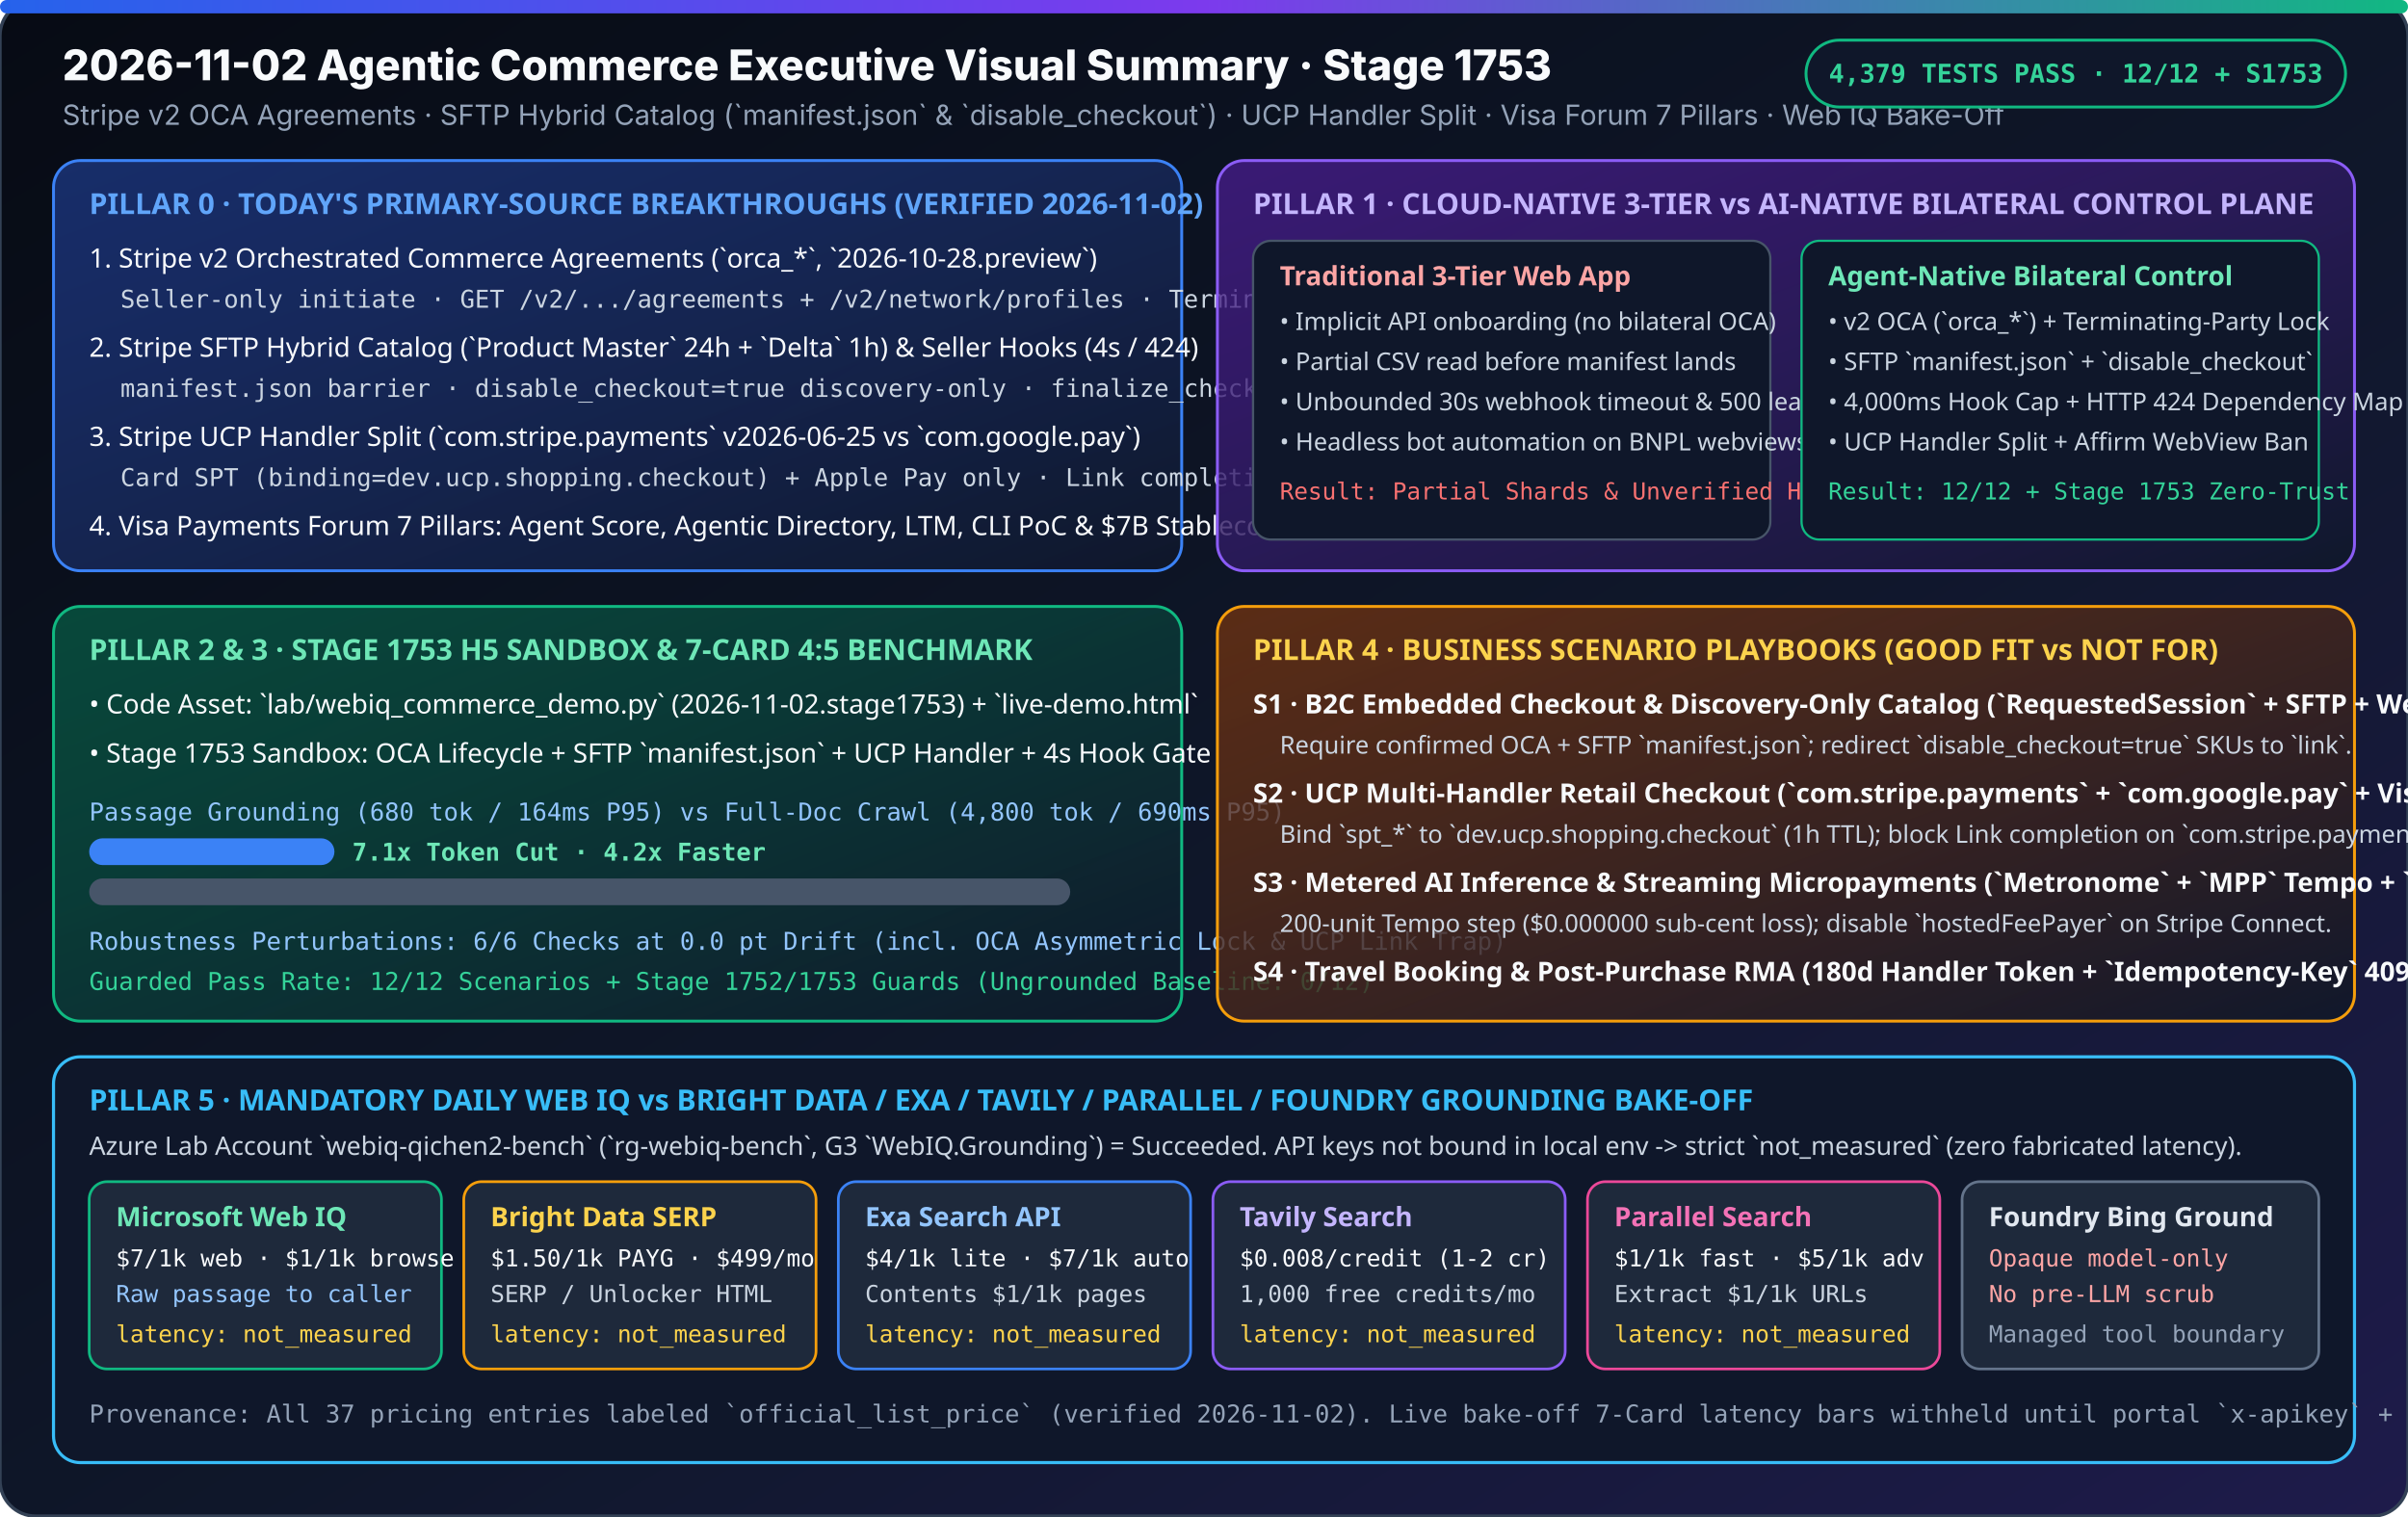
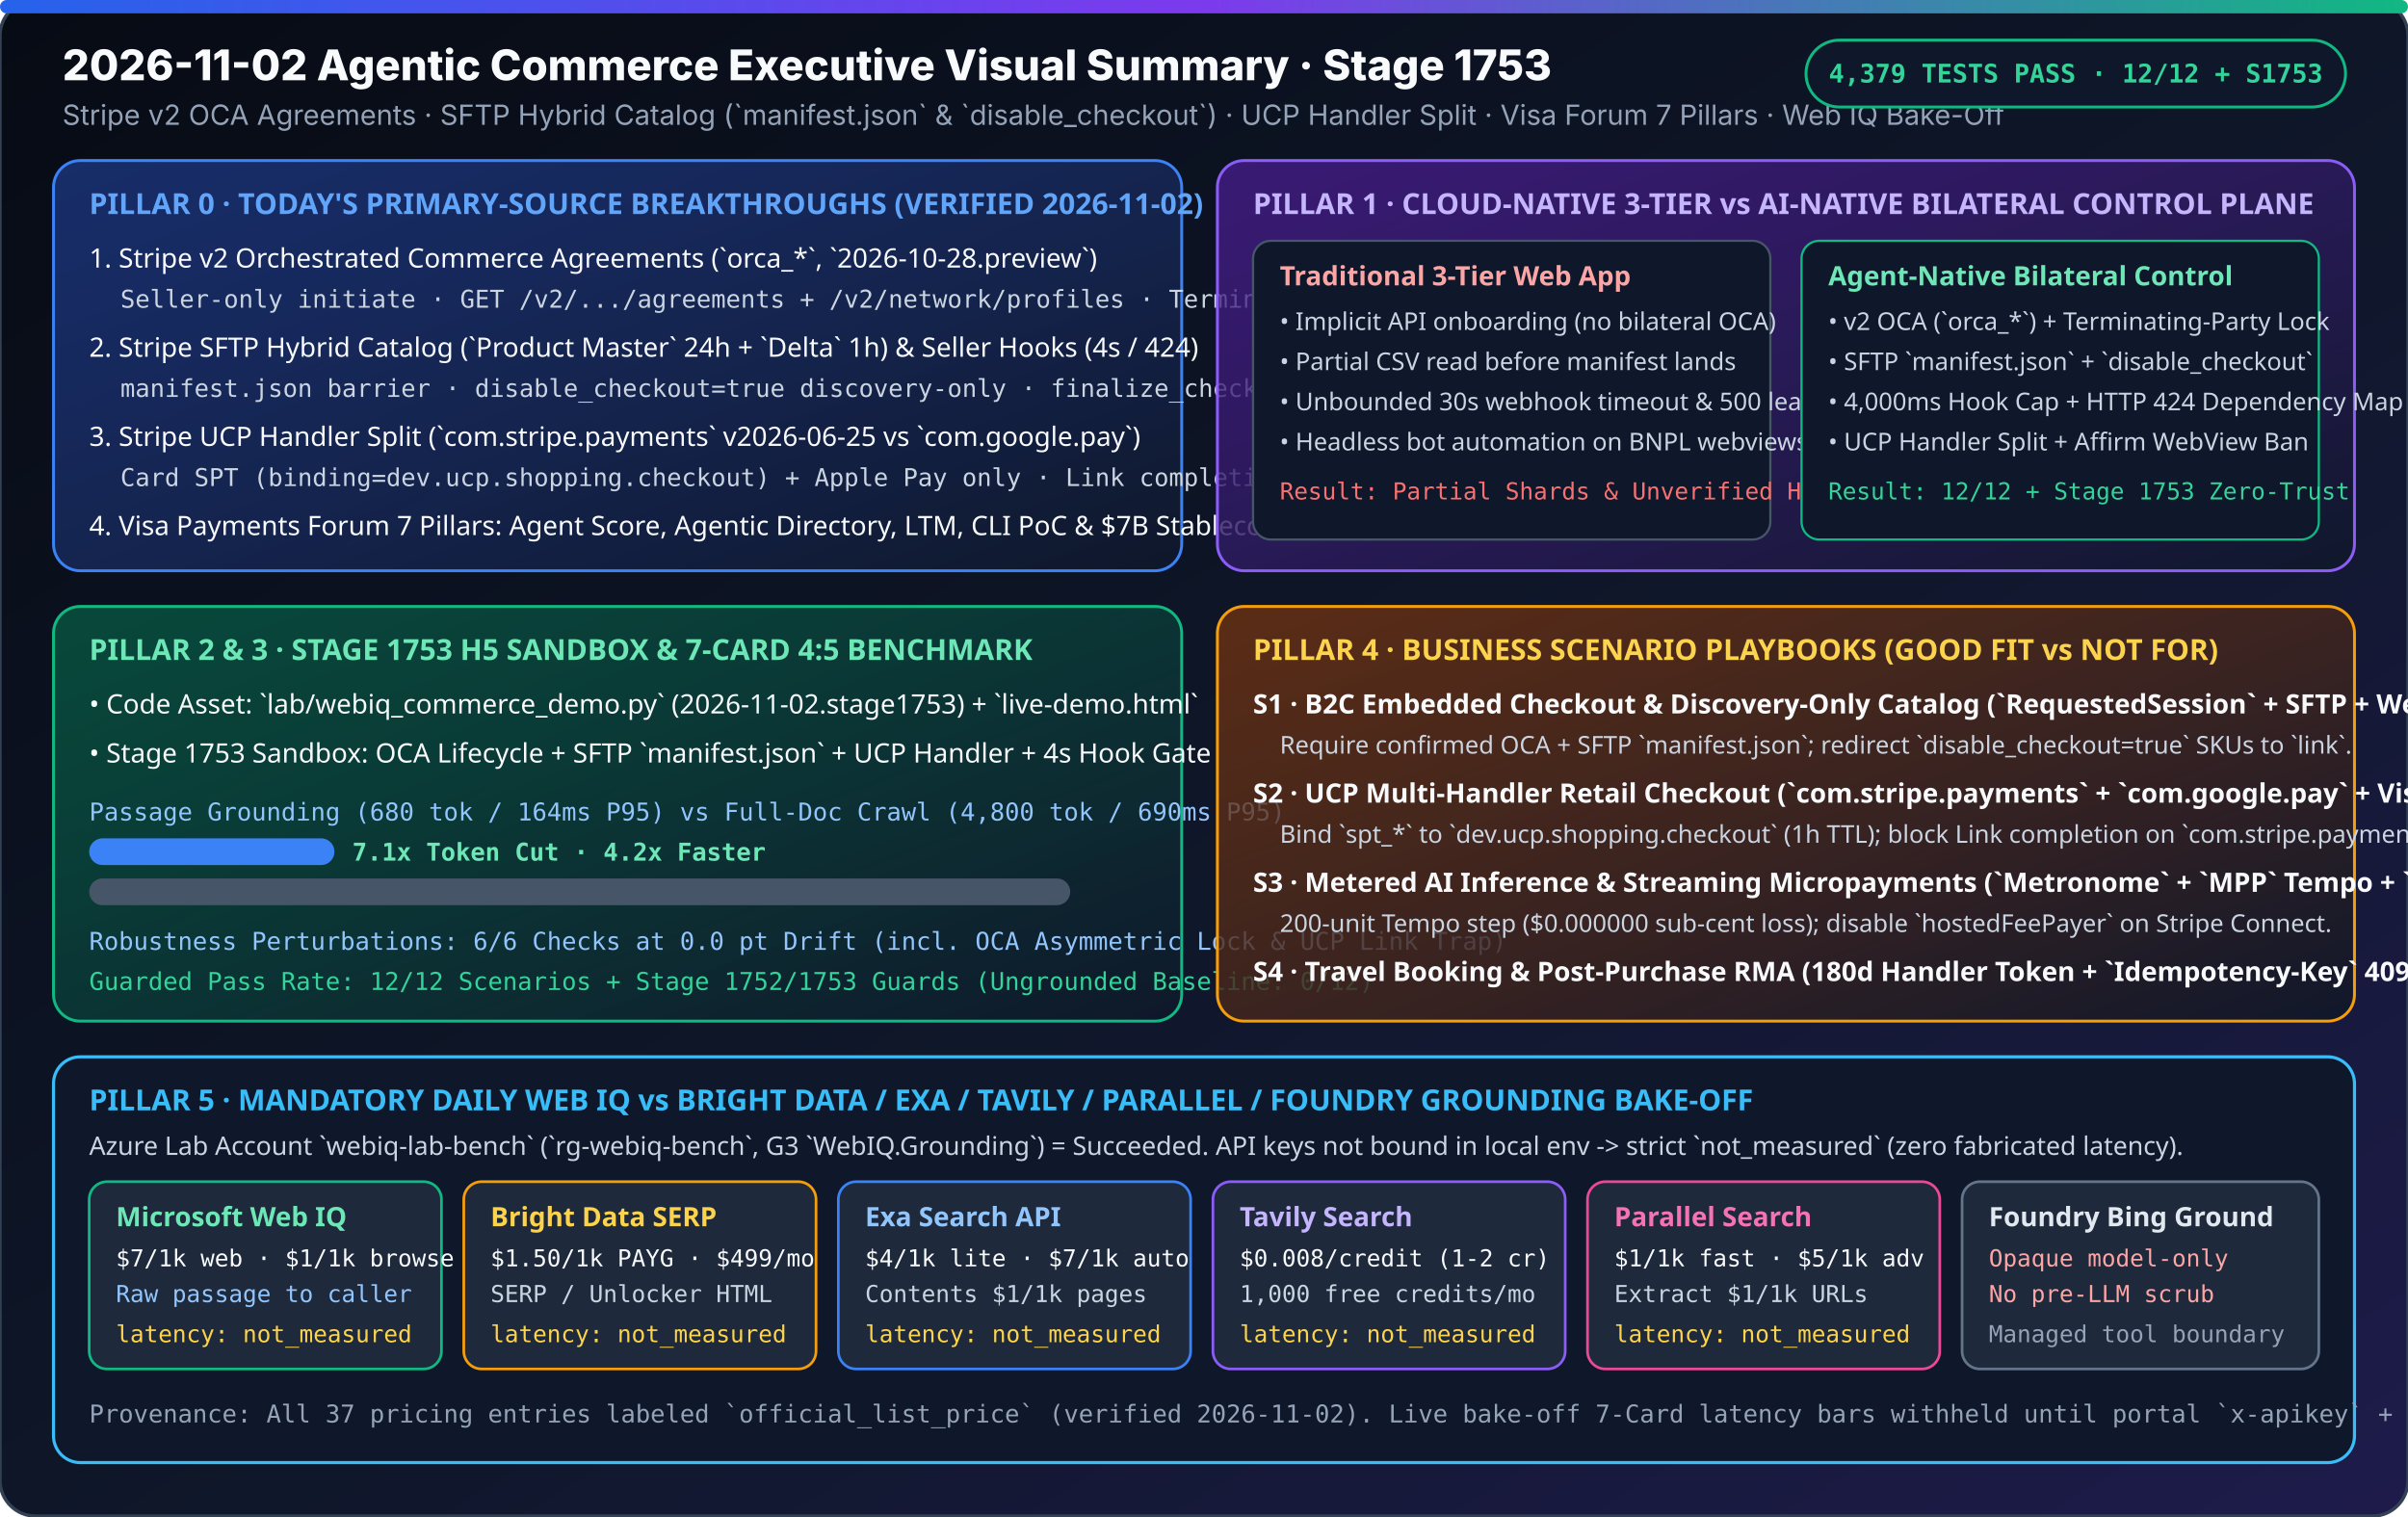
<svg xmlns="http://www.w3.org/2000/svg" viewBox="0 0 1080 680" width="1080" height="680" role="img" aria-label="2026-11-02 Agentic Commerce Nightly Executive Visual Summary (Stage 1753)">
  <defs>
    <linearGradient id="bgGrad" x1="0%" y1="0%" x2="100%" y2="100%">
      <stop offset="0%" stop-color="#070B14" />
      <stop offset="55%" stop-color="#0F172A" />
      <stop offset="100%" stop-color="#1E1B4B" />
    </linearGradient>
    <linearGradient id="hdrGrad" x1="0%" y1="0%" x2="100%" y2="0%">
      <stop offset="0%" stop-color="#2563EB" />
      <stop offset="50%" stop-color="#7C3AED" />
      <stop offset="100%" stop-color="#10B981" />
    </linearGradient>
    <linearGradient id="cardBlue" x1="0%" y1="0%" x2="100%" y2="100%">
      <stop offset="0%" stop-color="#1E3A8A" stop-opacity="0.72" />
      <stop offset="100%" stop-color="#0F172A" stop-opacity="0.94" />
    </linearGradient>
    <linearGradient id="cardGreen" x1="0%" y1="0%" x2="100%" y2="100%">
      <stop offset="0%" stop-color="#065F46" stop-opacity="0.72" />
      <stop offset="100%" stop-color="#0F172A" stop-opacity="0.94" />
    </linearGradient>
    <linearGradient id="cardPurple" x1="0%" y1="0%" x2="100%" y2="100%">
      <stop offset="0%" stop-color="#4C1D95" stop-opacity="0.72" />
      <stop offset="100%" stop-color="#0F172A" stop-opacity="0.94" />
    </linearGradient>
    <linearGradient id="cardAmber" x1="0%" y1="0%" x2="100%" y2="100%">
      <stop offset="0%" stop-color="#78350F" stop-opacity="0.72" />
      <stop offset="100%" stop-color="#0F172A" stop-opacity="0.94" />
    </linearGradient>
  </defs>
  <rect width="1080" height="680" rx="16" fill="url(#bgGrad)" stroke="#334155" stroke-width="1.5" />
  <rect x="0" y="0" width="1080" height="6" rx="3" fill="url(#hdrGrad)" />
  <text x="28" y="36" font-family="Segoe UI, Inter, system-ui, sans-serif" font-size="19" font-weight="800" fill="#F8FAFC">
    2026-11-02 Agentic Commerce Executive Visual Summary · Stage 1753
  </text>
  <text x="28" y="56" font-family="Segoe UI, Inter, system-ui, sans-serif" font-size="12.5" fill="#94A3B8">
    Stripe v2 OCA Agreements · SFTP Hybrid Catalog (`manifest.json` &amp; `disable_checkout`) · UCP Handler Split · Visa Forum 7 Pillars · Web IQ Bake-Off
  </text>
  <rect x="810" y="18" width="242" height="30" rx="15" fill="#0F172A" stroke="#10B981" stroke-width="1.3" />
  <text x="931" y="37" text-anchor="middle" font-family="Consolas, monospace" font-size="11.5" font-weight="700" fill="#34D399">
    4,379 TESTS PASS · 12/12 + S1753
  </text>
  <rect x="24" y="72" width="506" height="184" rx="12" fill="url(#cardBlue)" stroke="#3B82F6" stroke-width="1.3" />
  <text x="40" y="96" font-family="Segoe UI, sans-serif" font-size="13" font-weight="800" fill="#60A5FA">
    PILLAR 0 · TODAY'S PRIMARY-SOURCE BREAKTHROUGHS (VERIFIED 2026-11-02)
  </text>
  <text x="40" y="120" font-family="Segoe UI, sans-serif" font-size="12" fill="#F8FAFC">
    1. Stripe v2 Orchestrated Commerce Agreements (`orca_*`, `2026-10-28.preview`)
  </text>
  <text x="54" y="138" font-family="Consolas, monospace" font-size="11" fill="#CBD5E1">
    Seller-only initiate · GET /v2/.../agreements + /v2/network/profiles · Terminating-party lock
  </text>
  <text x="40" y="160" font-family="Segoe UI, sans-serif" font-size="12" fill="#F8FAFC">
    2. Stripe SFTP Hybrid Catalog (`Product Master` 24h + `Delta` 1h) &amp; Seller Hooks (4s / 424)
  </text>
  <text x="54" y="178" font-family="Consolas, monospace" font-size="11" fill="#CBD5E1">
    manifest.json barrier · disable_checkout=true discovery-only · finalize_checkout &lt;= 4000ms
  </text>
  <text x="40" y="200" font-family="Segoe UI, sans-serif" font-size="12" fill="#F8FAFC">
    3. Stripe UCP Handler Split (`com.stripe.payments` v2026-06-25 vs `com.google.pay`)
  </text>
  <text x="54" y="218" font-family="Consolas, monospace" font-size="11" fill="#CBD5E1">
    Card SPT (binding=dev.ucp.shopping.checkout) + Apple Pay only · Link completion forbidden
  </text>
  <text x="40" y="240" font-family="Segoe UI, sans-serif" font-size="12" fill="#F8FAFC">
    4. Visa Payments Forum 7 Pillars: Agent Score, Agentic Directory, LTM, CLI PoC &amp; $7B Stablecoin
  </text>
  <rect x="546" y="72" width="510" height="184" rx="12" fill="url(#cardPurple)" stroke="#8B5CF6" stroke-width="1.3" />
  <text x="562" y="96" font-family="Segoe UI, sans-serif" font-size="13" font-weight="800" fill="#C4B5FD">
    PILLAR 1 · CLOUD-NATIVE 3-TIER vs AI-NATIVE BILATERAL CONTROL PLANE
  </text>
  <rect x="562" y="108" width="232" height="134" rx="8" fill="#0F172A" stroke="#475569" stroke-width="1" />
  <text x="574" y="128" font-family="Segoe UI, sans-serif" font-size="12" font-weight="700" fill="#FCA5A5">
    Traditional 3-Tier Web App
  </text>
  <text x="574" y="148" font-family="Segoe UI, sans-serif" font-size="11" fill="#CBD5E1">
    • Implicit API onboarding (no bilateral OCA)
  </text>
  <text x="574" y="166" font-family="Segoe UI, sans-serif" font-size="11" fill="#CBD5E1">
    • Partial CSV read before manifest lands
  </text>
  <text x="574" y="184" font-family="Segoe UI, sans-serif" font-size="11" fill="#CBD5E1">
    • Unbounded 30s webhook timeout &amp; 500 leaks
  </text>
  <text x="574" y="202" font-family="Segoe UI, sans-serif" font-size="11" fill="#CBD5E1">
    • Headless bot automation on BNPL webviews
  </text>
  <text x="574" y="224" font-family="Consolas, monospace" font-size="10.5" fill="#F87171">
    Result: Partial Shards &amp; Unverified Handlers
  </text>
  <rect x="808" y="108" width="232" height="134" rx="8" fill="#0F172A" stroke="#10B981" stroke-width="1" />
  <text x="820" y="128" font-family="Segoe UI, sans-serif" font-size="12" font-weight="700" fill="#6EE7B7">
    Agent-Native Bilateral Control
  </text>
  <text x="820" y="148" font-family="Segoe UI, sans-serif" font-size="11" fill="#CBD5E1">
    • v2 OCA (`orca_*`) + Terminating-Party Lock
  </text>
  <text x="820" y="166" font-family="Segoe UI, sans-serif" font-size="11" fill="#CBD5E1">
    • SFTP `manifest.json` + `disable_checkout`
  </text>
  <text x="820" y="184" font-family="Segoe UI, sans-serif" font-size="11" fill="#CBD5E1">
    • 4,000ms Hook Cap + HTTP 424 Dependency Map
  </text>
  <text x="820" y="202" font-family="Segoe UI, sans-serif" font-size="11" fill="#CBD5E1">
    • UCP Handler Split + Affirm WebView Ban
  </text>
  <text x="820" y="224" font-family="Consolas, monospace" font-size="10.5" fill="#34D399">
    Result: 12/12 + Stage 1753 Zero-Trust
  </text>
  <rect x="24" y="272" width="506" height="186" rx="12" fill="url(#cardGreen)" stroke="#10B981" stroke-width="1.3" />
  <text x="40" y="296" font-family="Segoe UI, sans-serif" font-size="13" font-weight="800" fill="#6EE7B7">
    PILLAR 2 &amp; 3 · STAGE 1753 H5 SANDBOX &amp; 7-CARD 4:5 BENCHMARK
  </text>
  <text x="40" y="320" font-family="Segoe UI, sans-serif" font-size="12" fill="#F8FAFC">
    • Code Asset: `lab/webiq_commerce_demo.py` (2026-11-02.stage1753) + `live-demo.html`
  </text>
  <text x="40" y="342" font-family="Segoe UI, sans-serif" font-size="12" fill="#F8FAFC">
    • Stage 1753 Sandbox: OCA Lifecycle + SFTP `manifest.json` + UCP Handler + 4s Hook Gate
  </text>
  <text x="40" y="368" font-family="Consolas, monospace" font-size="11" fill="#93C5FD">
    Passage Grounding (680 tok / 164ms P95) vs Full-Doc Crawl (4,800 tok / 690ms P95)
  </text>
  <rect x="40" y="376" width="110" height="12" rx="6" fill="#3B82F6" />
  <text x="158" y="386" font-family="Consolas, monospace" font-size="11" font-weight="700" fill="#6EE7B7">7.1x Token Cut · 4.2x Faster</text>
  <rect x="40" y="394" width="440" height="12" rx="6" fill="#475569" />
  <text x="40" y="426" font-family="Consolas, monospace" font-size="11" fill="#93C5FD">
    Robustness Perturbations: 6/6 Checks at 0.0 pt Drift (incl. OCA Asymmetric Lock &amp; UCP Link Trap)
  </text>
  <text x="40" y="444" font-family="Consolas, monospace" font-size="11" fill="#34D399">
    Guarded Pass Rate: 12/12 Scenarios + Stage 1752/1753 Guards (Ungrounded Baseline: 0/12)
  </text>
  <rect x="546" y="272" width="510" height="186" rx="12" fill="url(#cardAmber)" stroke="#F59E0B" stroke-width="1.3" />
  <text x="562" y="296" font-family="Segoe UI, sans-serif" font-size="13" font-weight="800" fill="#FCD34D">
    PILLAR 4 · BUSINESS SCENARIO PLAYBOOKS (GOOD FIT vs NOT FOR)
  </text>
  <text x="562" y="320" font-family="Segoe UI, sans-serif" font-size="12" font-weight="700" fill="#F8FAFC">
    S1 · B2C Embedded Checkout &amp; Discovery-Only Catalog (`RequestedSession` + SFTP + Web IQ)
  </text>
  <text x="574" y="338" font-family="Segoe UI, sans-serif" font-size="11" fill="#CBD5E1">
    Require confirmed OCA + SFTP `manifest.json`; redirect `disable_checkout=true` SKUs to `link`.
  </text>
  <text x="562" y="360" font-family="Segoe UI, sans-serif" font-size="12" font-weight="700" fill="#F8FAFC">
    S2 · UCP Multi-Handler Retail Checkout (`com.stripe.payments` + `com.google.pay` + Visa Score)
  </text>
  <text x="574" y="378" font-family="Segoe UI, sans-serif" font-size="11" fill="#CBD5E1">
    Bind `spt_*` to `dev.ucp.shopping.checkout` (1h TTL); block Link completion on `com.stripe.payments`.
  </text>
  <text x="562" y="400" font-family="Segoe UI, sans-serif" font-size="12" font-weight="700" fill="#F8FAFC">
    S3 · Metered AI Inference &amp; Streaming Micropayments (`Metronome` + `MPP` Tempo + `x402`)
  </text>
  <text x="574" y="418" font-family="Segoe UI, sans-serif" font-size="11" fill="#CBD5E1">
    200-unit Tempo step ($0.000000 sub-cent loss); disable `hostedFeePayer` on Stripe Connect.
  </text>
  <text x="562" y="440" font-family="Segoe UI, sans-serif" font-size="12" font-weight="700" fill="#F8FAFC">
    S4 · Travel Booking &amp; Post-Purchase RMA (180d Handler Token + `Idempotency-Key` 409 + Browse)
  </text>
  <rect x="24" y="474" width="1032" height="182" rx="12" fill="#0F172A" stroke="#38BDF8" stroke-width="1.4" />
  <text x="40" y="498" font-family="Segoe UI, sans-serif" font-size="13" font-weight="800" fill="#38BDF8">
    PILLAR 5 · MANDATORY DAILY WEB IQ vs BRIGHT DATA / EXA / TAVILY / PARALLEL / FOUNDRY GROUNDING BAKE-OFF
  </text>
  <text x="40" y="518" font-family="Segoe UI, sans-serif" font-size="11.5" fill="#CBD5E1">
-     Azure Lab Account `webiq-qichen2-bench` (`rg-webiq-bench`, G3 `WebIQ.Grounding`) = Succeeded. API keys not bound in local env -&gt; strict `not_measured` (zero fabricated latency).
+     Azure Lab Account `webiq-lab-bench` (`rg-webiq-bench`, G3 `WebIQ.Grounding`) = Succeeded. API keys not bound in local env -&gt; strict `not_measured` (zero fabricated latency).
  </text>
  <rect x="40" y="530" width="158" height="84" rx="8" fill="#1E293B" stroke="#10B981" stroke-width="1.2" />
  <text x="52" y="550" font-family="Segoe UI, sans-serif" font-size="12" font-weight="700" fill="#6EE7B7">Microsoft Web IQ</text>
  <text x="52" y="568" font-family="Consolas, monospace" font-size="10.5" fill="#F8FAFC">$7/1k web · $1/1k browse</text>
  <text x="52" y="584" font-family="Consolas, monospace" font-size="10.5" fill="#93C5FD">Raw passage to caller</text>
  <text x="52" y="602" font-family="Consolas, monospace" font-size="10.5" fill="#FCD34D">latency: not_measured</text>
  <rect x="208" y="530" width="158" height="84" rx="8" fill="#1E293B" stroke="#F59E0B" stroke-width="1.2" />
  <text x="220" y="550" font-family="Segoe UI, sans-serif" font-size="12" font-weight="700" fill="#FCD34D">Bright Data SERP</text>
  <text x="220" y="568" font-family="Consolas, monospace" font-size="10.5" fill="#F8FAFC">$1.50/1k PAYG · $499/mo</text>
  <text x="220" y="584" font-family="Consolas, monospace" font-size="10.5" fill="#CBD5E1">SERP / Unlocker HTML</text>
  <text x="220" y="602" font-family="Consolas, monospace" font-size="10.5" fill="#FCD34D">latency: not_measured</text>
  <rect x="376" y="530" width="158" height="84" rx="8" fill="#1E293B" stroke="#3B82F6" stroke-width="1.2" />
  <text x="388" y="550" font-family="Segoe UI, sans-serif" font-size="12" font-weight="700" fill="#93C5FD">Exa Search API</text>
  <text x="388" y="568" font-family="Consolas, monospace" font-size="10.5" fill="#F8FAFC">$4/1k lite · $7/1k auto</text>
  <text x="388" y="584" font-family="Consolas, monospace" font-size="10.5" fill="#CBD5E1">Contents $1/1k pages</text>
  <text x="388" y="602" font-family="Consolas, monospace" font-size="10.5" fill="#FCD34D">latency: not_measured</text>
  <rect x="544" y="530" width="158" height="84" rx="8" fill="#1E293B" stroke="#8B5CF6" stroke-width="1.2" />
  <text x="556" y="550" font-family="Segoe UI, sans-serif" font-size="12" font-weight="700" fill="#C4B5FD">Tavily Search</text>
  <text x="556" y="568" font-family="Consolas, monospace" font-size="10.5" fill="#F8FAFC">$0.008/credit (1-2 cr)</text>
  <text x="556" y="584" font-family="Consolas, monospace" font-size="10.5" fill="#CBD5E1">1,000 free credits/mo</text>
  <text x="556" y="602" font-family="Consolas, monospace" font-size="10.5" fill="#FCD34D">latency: not_measured</text>
  <rect x="712" y="530" width="158" height="84" rx="8" fill="#1E293B" stroke="#EC4899" stroke-width="1.2" />
  <text x="724" y="550" font-family="Segoe UI, sans-serif" font-size="12" font-weight="700" fill="#F472B6">Parallel Search</text>
  <text x="724" y="568" font-family="Consolas, monospace" font-size="10.5" fill="#F8FAFC">$1/1k fast · $5/1k adv</text>
  <text x="724" y="584" font-family="Consolas, monospace" font-size="10.5" fill="#CBD5E1">Extract $1/1k URLs</text>
  <text x="724" y="602" font-family="Consolas, monospace" font-size="10.5" fill="#FCD34D">latency: not_measured</text>
  <rect x="880" y="530" width="160" height="84" rx="8" fill="#1E293B" stroke="#64748B" stroke-width="1.2" />
  <text x="892" y="550" font-family="Segoe UI, sans-serif" font-size="12" font-weight="700" fill="#E2E8F0">Foundry Bing Ground</text>
  <text x="892" y="568" font-family="Consolas, monospace" font-size="10.5" fill="#FCA5A5">Opaque model-only</text>
  <text x="892" y="584" font-family="Consolas, monospace" font-size="10.5" fill="#FCA5A5">No pre-LLM scrub</text>
  <text x="892" y="602" font-family="Consolas, monospace" font-size="10.5" fill="#94A3B8">Managed tool boundary</text>
  <text x="40" y="638" font-family="Consolas, monospace" font-size="11" fill="#94A3B8">
    Provenance: All 37 pricing entries labeled `official_list_price` (verified 2026-11-02). Live bake-off 7-Card latency bars withheld until portal `x-apikey` + competitor keys are bound.
  </text>
</svg>
